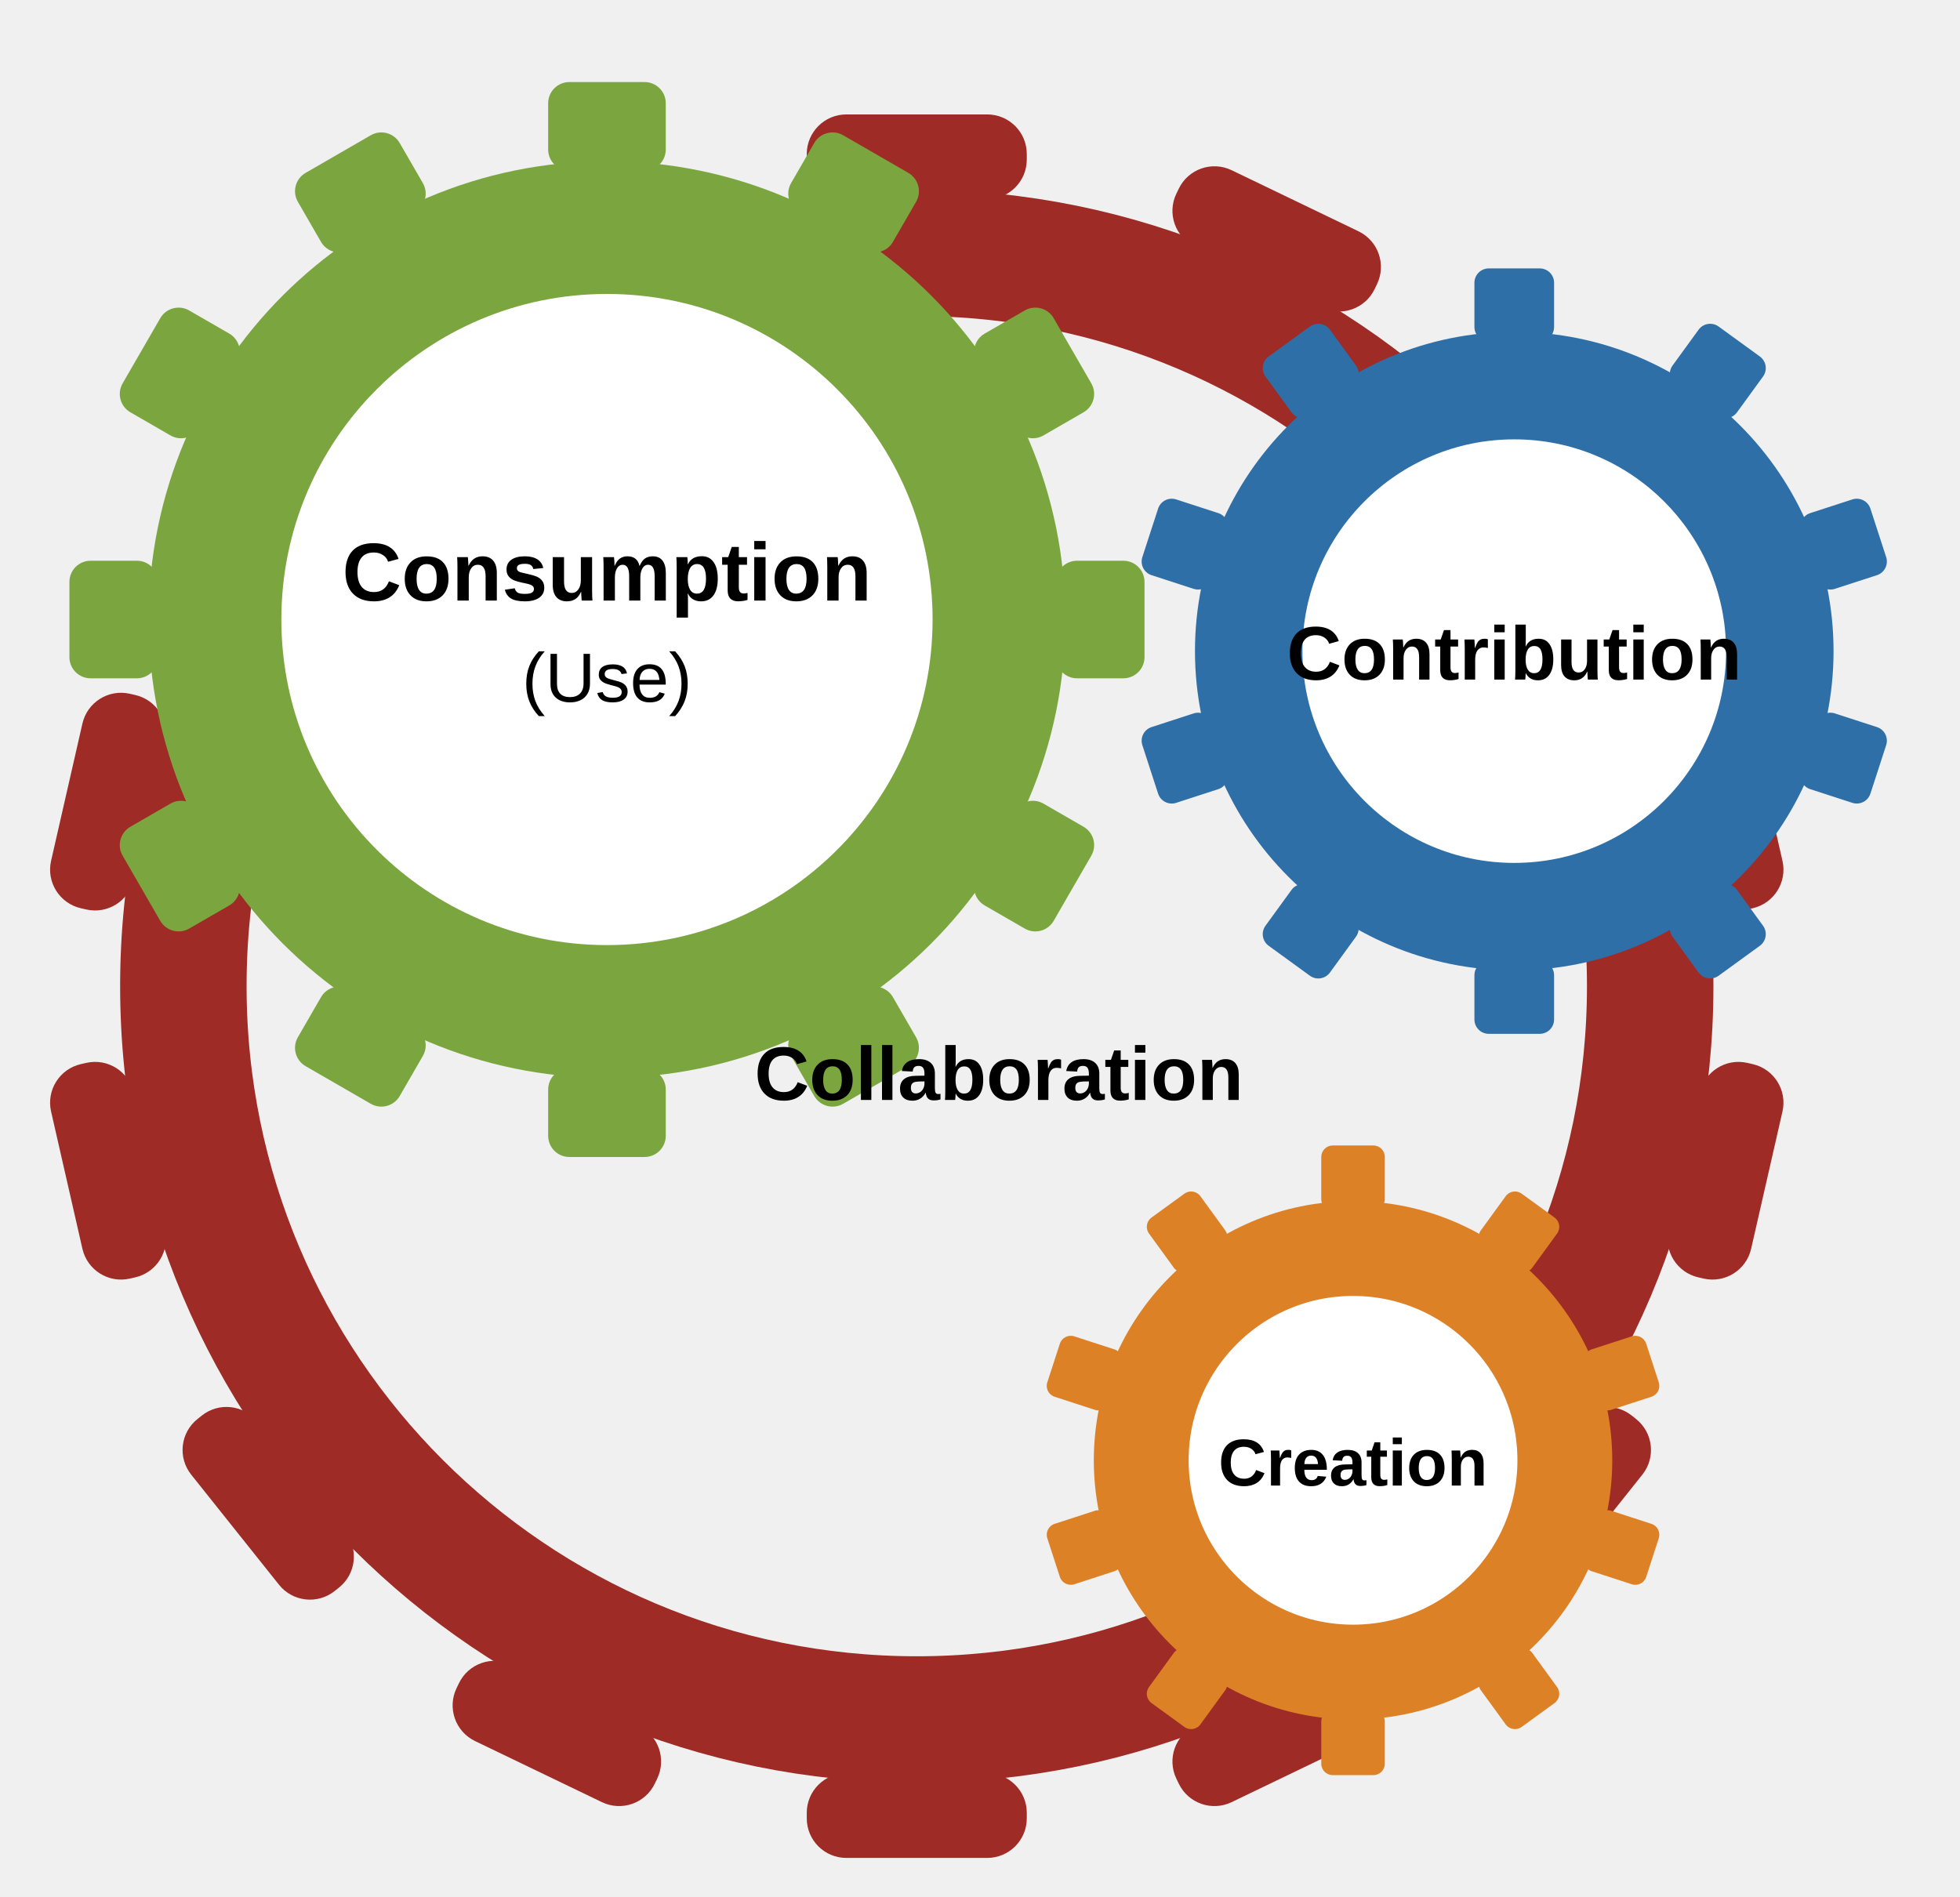
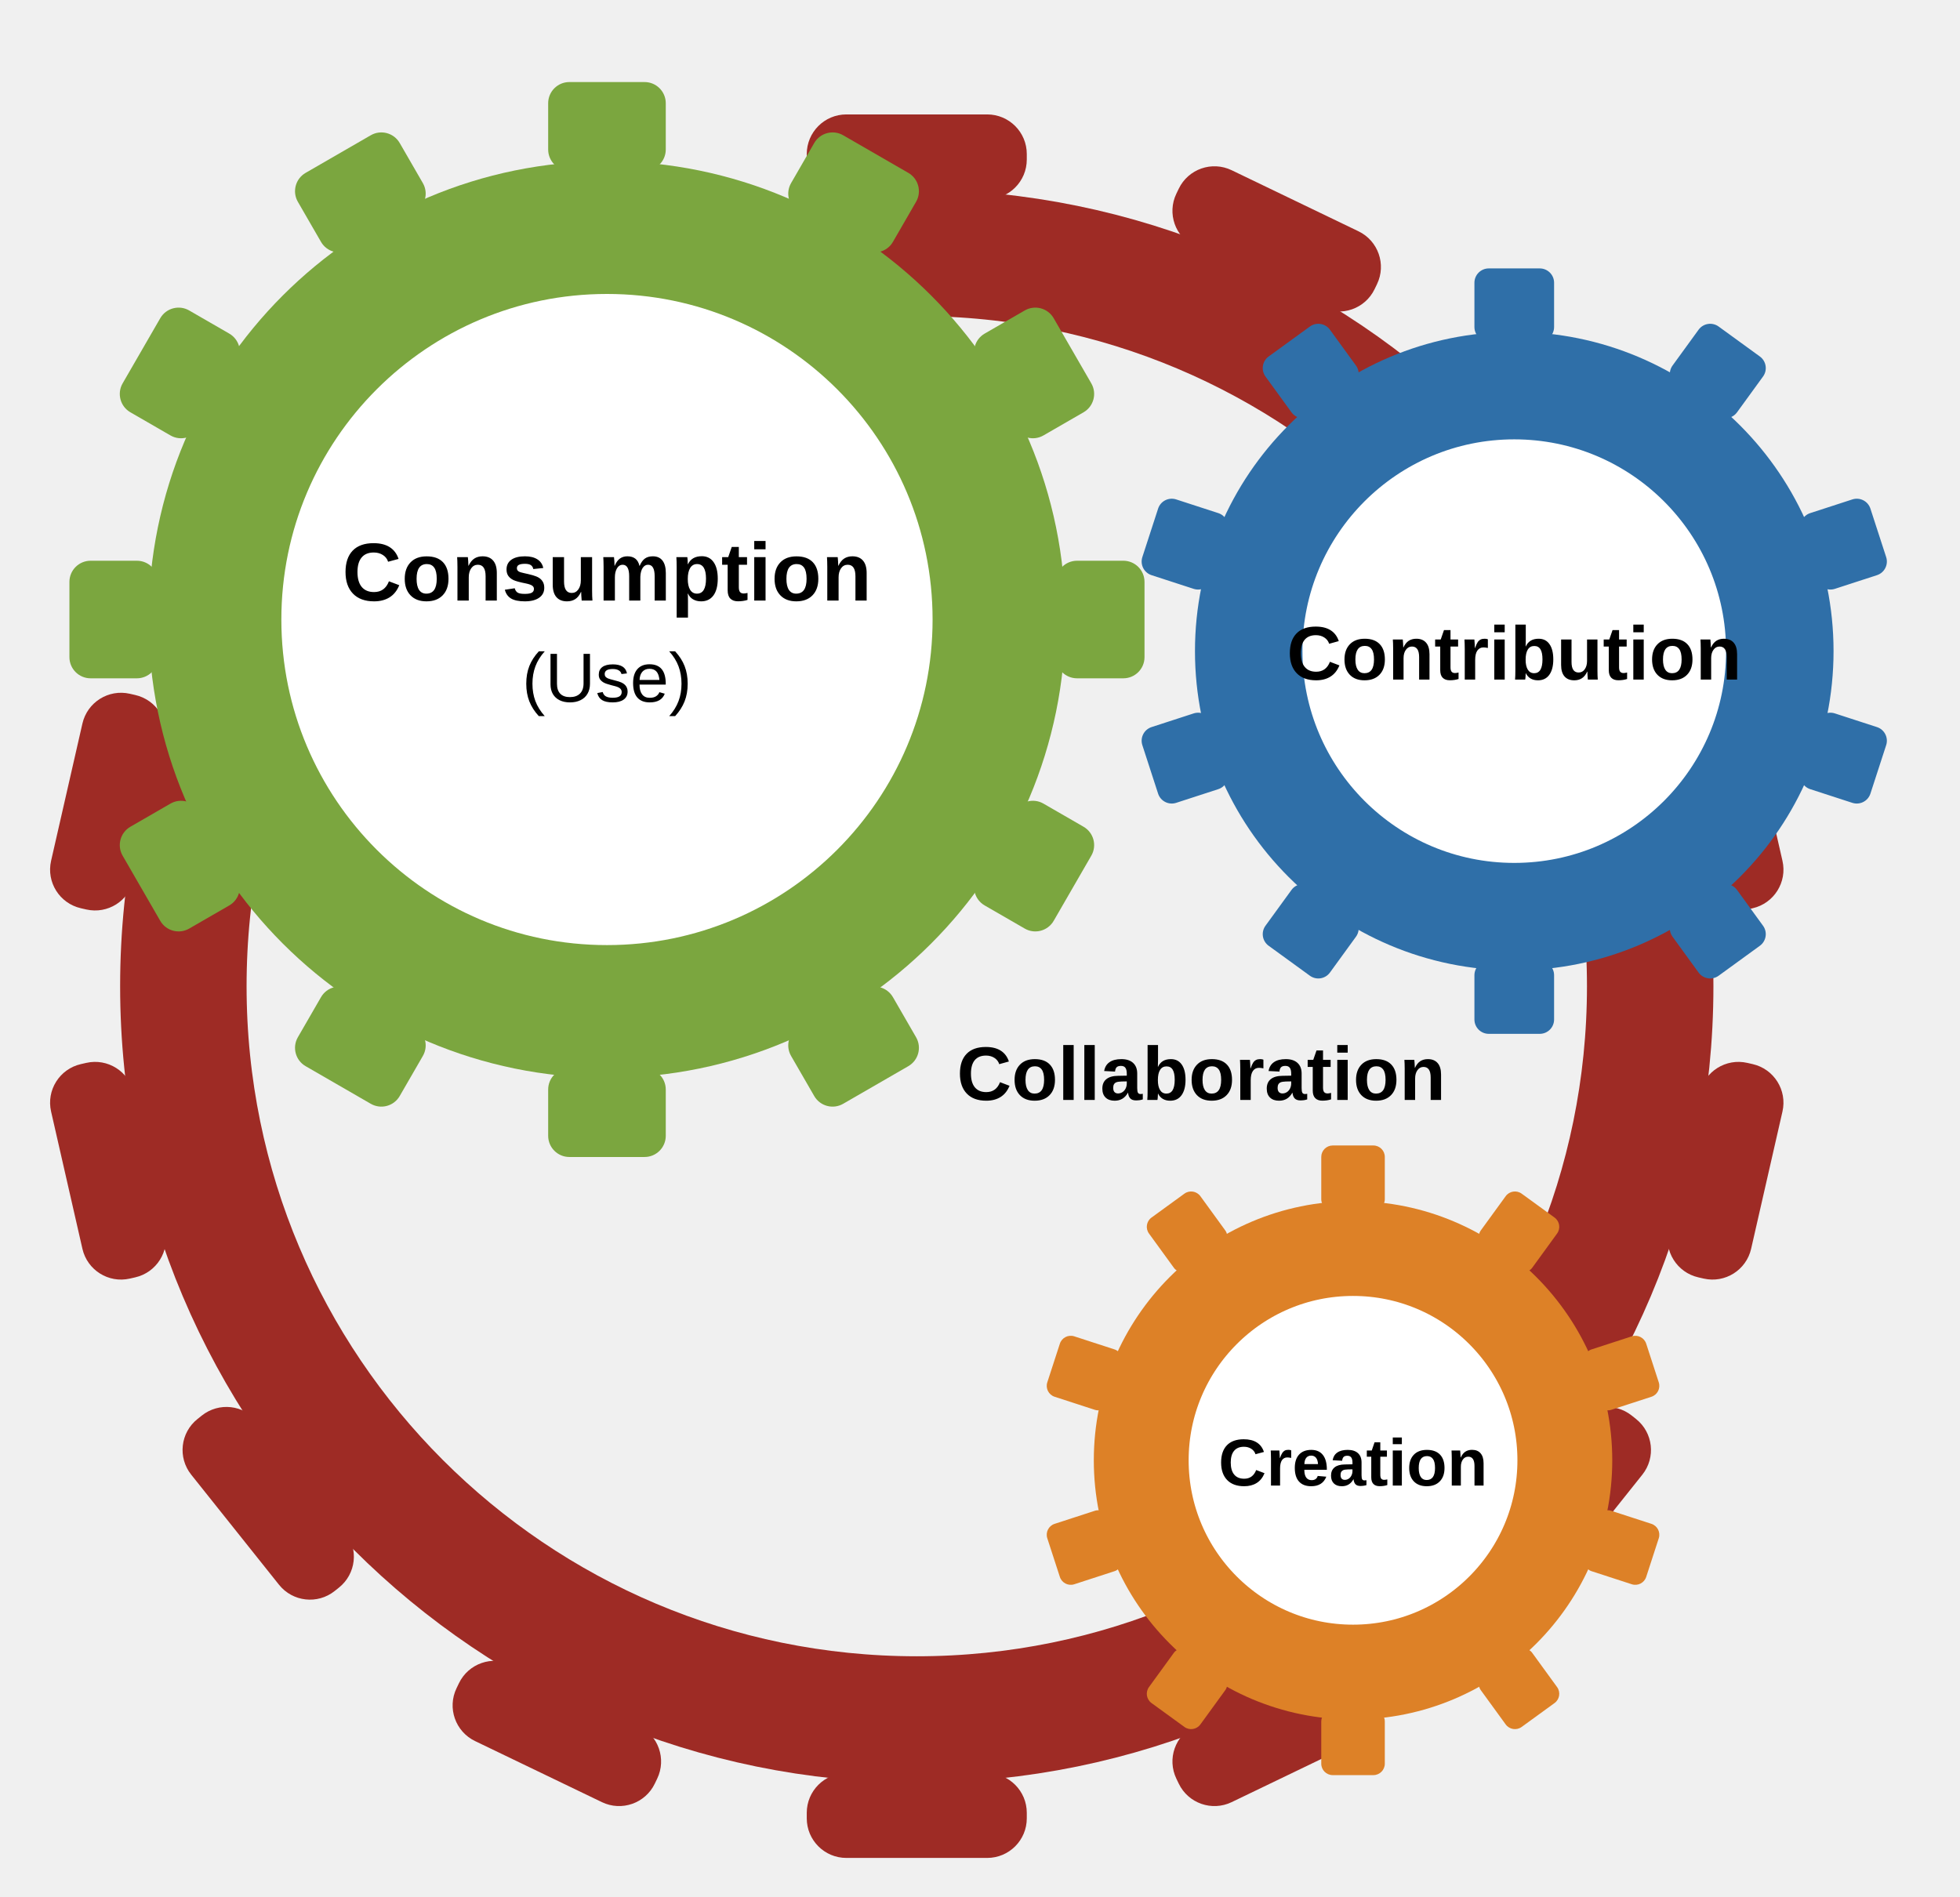
<svg xmlns="http://www.w3.org/2000/svg" viewBox="0 0 620 600" width="620" height="600" role="img" aria-label="The four Cs: Consumption, Contribution, Collaboration, Creation">
  <circle cx="290" cy="312" r="232" fill="none" stroke="#9e2b25" stroke-width="40" />
  <rect x="255.20" y="36.20" width="69.60" height="26.80" rx="12.53" fill="#9e2b25" transform="rotate(0.000 290 312)" />
  <rect x="255.20" y="36.20" width="69.60" height="26.80" rx="12.53" fill="#9e2b25" transform="rotate(25.714 290 312)" />
  <rect x="255.20" y="36.20" width="69.60" height="26.80" rx="12.53" fill="#9e2b25" transform="rotate(51.429 290 312)" />
  <rect x="255.20" y="36.20" width="69.60" height="26.80" rx="12.53" fill="#9e2b25" transform="rotate(77.143 290 312)" />
  <rect x="255.20" y="36.20" width="69.60" height="26.80" rx="12.53" fill="#9e2b25" transform="rotate(102.857 290 312)" />
  <rect x="255.20" y="36.20" width="69.60" height="26.80" rx="12.53" fill="#9e2b25" transform="rotate(128.571 290 312)" />
  <rect x="255.20" y="36.20" width="69.60" height="26.80" rx="12.53" fill="#9e2b25" transform="rotate(154.286 290 312)" />
  <rect x="255.20" y="36.20" width="69.60" height="26.80" rx="12.53" fill="#9e2b25" transform="rotate(180.000 290 312)" />
  <rect x="255.20" y="36.20" width="69.60" height="26.80" rx="12.53" fill="#9e2b25" transform="rotate(205.714 290 312)" />
  <rect x="255.20" y="36.20" width="69.60" height="26.80" rx="12.53" fill="#9e2b25" transform="rotate(231.429 290 312)" />
  <rect x="255.20" y="36.20" width="69.60" height="26.80" rx="12.53" fill="#9e2b25" transform="rotate(257.143 290 312)" />
  <rect x="255.20" y="36.20" width="69.60" height="26.80" rx="12.53" fill="#9e2b25" transform="rotate(282.857 290 312)" />
  <rect x="255.20" y="36.20" width="69.60" height="26.80" rx="12.53" fill="#9e2b25" transform="rotate(308.571 290 312)" />
  <rect x="255.20" y="36.20" width="69.60" height="26.80" rx="12.53" fill="#9e2b25" transform="rotate(334.286 290 312)" />
  <circle cx="192" cy="196" r="124" fill="#ffffff" stroke="#7ba63f" stroke-width="42" />
  <rect x="173.40" y="25.96" width="37.20" height="28.04" rx="6.70" fill="#7ba63f" transform="rotate(0.000 192 196)" />
  <rect x="173.40" y="25.96" width="37.20" height="28.04" rx="6.70" fill="#7ba63f" transform="rotate(30.000 192 196)" />
  <rect x="173.40" y="25.96" width="37.20" height="28.04" rx="6.70" fill="#7ba63f" transform="rotate(60.000 192 196)" />
  <rect x="173.40" y="25.96" width="37.20" height="28.04" rx="6.70" fill="#7ba63f" transform="rotate(90.000 192 196)" />
  <rect x="173.40" y="25.96" width="37.20" height="28.04" rx="6.70" fill="#7ba63f" transform="rotate(120.000 192 196)" />
  <rect x="173.40" y="25.96" width="37.20" height="28.04" rx="6.70" fill="#7ba63f" transform="rotate(150.000 192 196)" />
  <rect x="173.40" y="25.96" width="37.20" height="28.04" rx="6.70" fill="#7ba63f" transform="rotate(180.000 192 196)" />
  <rect x="173.40" y="25.96" width="37.20" height="28.04" rx="6.70" fill="#7ba63f" transform="rotate(210.000 192 196)" />
  <rect x="173.40" y="25.96" width="37.20" height="28.04" rx="6.70" fill="#7ba63f" transform="rotate(240.000 192 196)" />
  <rect x="173.40" y="25.96" width="37.20" height="28.04" rx="6.70" fill="#7ba63f" transform="rotate(270.000 192 196)" />
  <rect x="173.40" y="25.96" width="37.20" height="28.04" rx="6.70" fill="#7ba63f" transform="rotate(300.000 192 196)" />
  <rect x="173.40" y="25.96" width="37.20" height="28.04" rx="6.70" fill="#7ba63f" transform="rotate(330.000 192 196)" />
  <circle cx="479" cy="206" r="84" fill="#ffffff" stroke="#2f6fa8" stroke-width="34" />
  <rect x="466.40" y="84.92" width="25.20" height="23.08" rx="4.54" fill="#2f6fa8" transform="rotate(0.000 479 206)" />
  <rect x="466.40" y="84.92" width="25.20" height="23.08" rx="4.54" fill="#2f6fa8" transform="rotate(36.000 479 206)" />
  <rect x="466.40" y="84.92" width="25.20" height="23.08" rx="4.54" fill="#2f6fa8" transform="rotate(72.000 479 206)" />
  <rect x="466.40" y="84.92" width="25.20" height="23.08" rx="4.54" fill="#2f6fa8" transform="rotate(108.000 479 206)" />
  <rect x="466.40" y="84.92" width="25.20" height="23.08" rx="4.54" fill="#2f6fa8" transform="rotate(144.000 479 206)" />
  <rect x="466.40" y="84.92" width="25.20" height="23.08" rx="4.54" fill="#2f6fa8" transform="rotate(180.000 479 206)" />
  <rect x="466.40" y="84.92" width="25.20" height="23.08" rx="4.54" fill="#2f6fa8" transform="rotate(216.000 479 206)" />
  <rect x="466.40" y="84.92" width="25.20" height="23.08" rx="4.54" fill="#2f6fa8" transform="rotate(252.000 479 206)" />
  <rect x="466.40" y="84.92" width="25.20" height="23.08" rx="4.54" fill="#2f6fa8" transform="rotate(288.000 479 206)" />
  <rect x="466.40" y="84.92" width="25.20" height="23.08" rx="4.54" fill="#2f6fa8" transform="rotate(324.000 479 206)" />
  <circle cx="428" cy="462" r="67" fill="#ffffff" stroke="#dd8127" stroke-width="30" />
  <rect x="417.95" y="362.40" width="20.10" height="20.60" rx="3.62" fill="#dd8127" transform="rotate(0.000 428 462)" />
  <rect x="417.95" y="362.40" width="20.10" height="20.60" rx="3.62" fill="#dd8127" transform="rotate(36.000 428 462)" />
  <rect x="417.95" y="362.40" width="20.10" height="20.60" rx="3.62" fill="#dd8127" transform="rotate(72.000 428 462)" />
  <rect x="417.95" y="362.40" width="20.10" height="20.60" rx="3.62" fill="#dd8127" transform="rotate(108.000 428 462)" />
  <rect x="417.95" y="362.40" width="20.10" height="20.60" rx="3.62" fill="#dd8127" transform="rotate(144.000 428 462)" />
  <rect x="417.95" y="362.40" width="20.10" height="20.60" rx="3.62" fill="#dd8127" transform="rotate(180.000 428 462)" />
  <rect x="417.95" y="362.40" width="20.10" height="20.60" rx="3.62" fill="#dd8127" transform="rotate(216.000 428 462)" />
  <rect x="417.95" y="362.40" width="20.10" height="20.60" rx="3.62" fill="#dd8127" transform="rotate(252.000 428 462)" />
  <rect x="417.95" y="362.40" width="20.10" height="20.60" rx="3.62" fill="#dd8127" transform="rotate(288.000 428 462)" />
  <rect x="417.95" y="362.40" width="20.10" height="20.60" rx="3.62" fill="#dd8127" transform="rotate(324.000 428 462)" />
  <text x="192" y="190" text-anchor="middle" font-family="Liberation Sans, Helvetica, Arial, sans-serif" font-size="26" font-weight="bold" fill="#000000">Consumption</text>
  <text x="192" y="222" text-anchor="middle" font-family="Liberation Sans, Helvetica, Arial, sans-serif" font-size="22" fill="#000000">(Use)</text>
  <text x="479" y="215" text-anchor="middle" font-family="Liberation Sans, Helvetica, Arial, sans-serif" font-size="24" font-weight="bold" fill="#000000">Contribution</text>
  <text x="428" y="470" text-anchor="middle" font-family="Liberation Sans, Helvetica, Arial, sans-serif" font-size="21" font-weight="bold" fill="#000000">Creation</text>
-   <text x="316" y="348" text-anchor="middle" font-family="Liberation Sans, Helvetica, Arial, sans-serif" font-size="24" font-weight="bold" fill="#000000">Collaboration</text>
+   <text x="380" y="348" text-anchor="middle" font-family="Liberation Sans, Helvetica, Arial, sans-serif" font-size="24" font-weight="bold" fill="#000000">Collaboration</text>
</svg>
